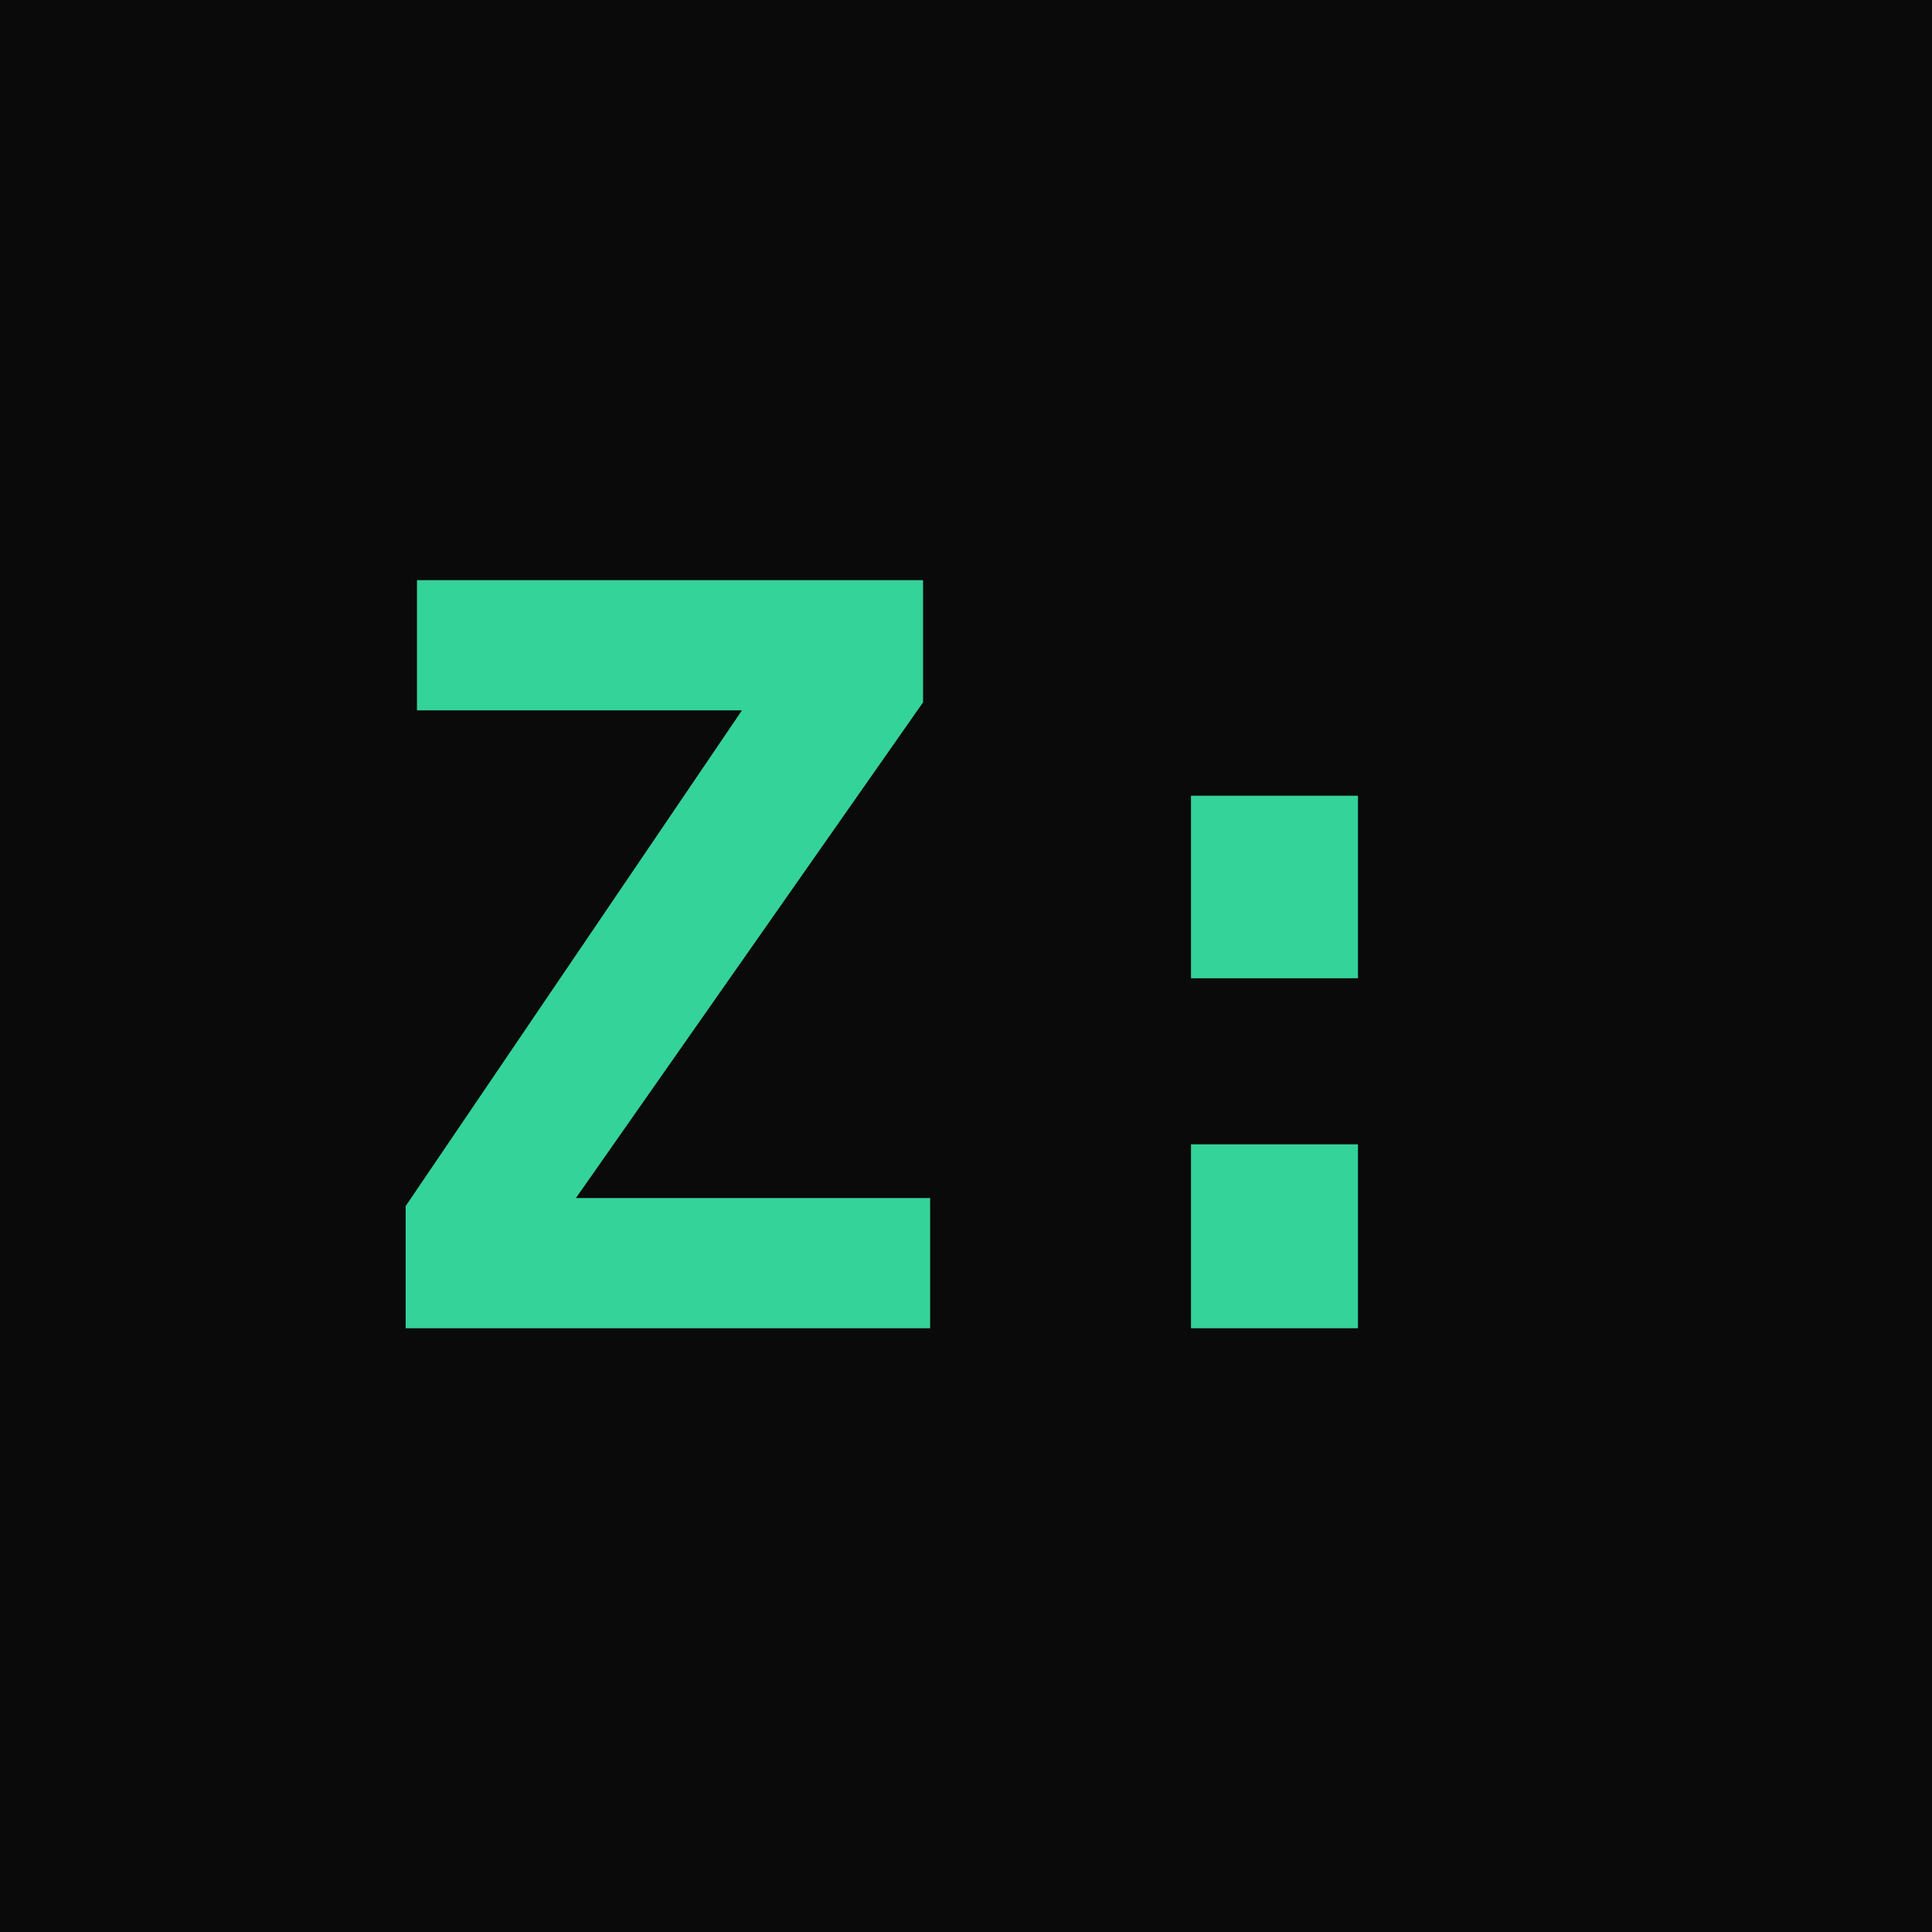
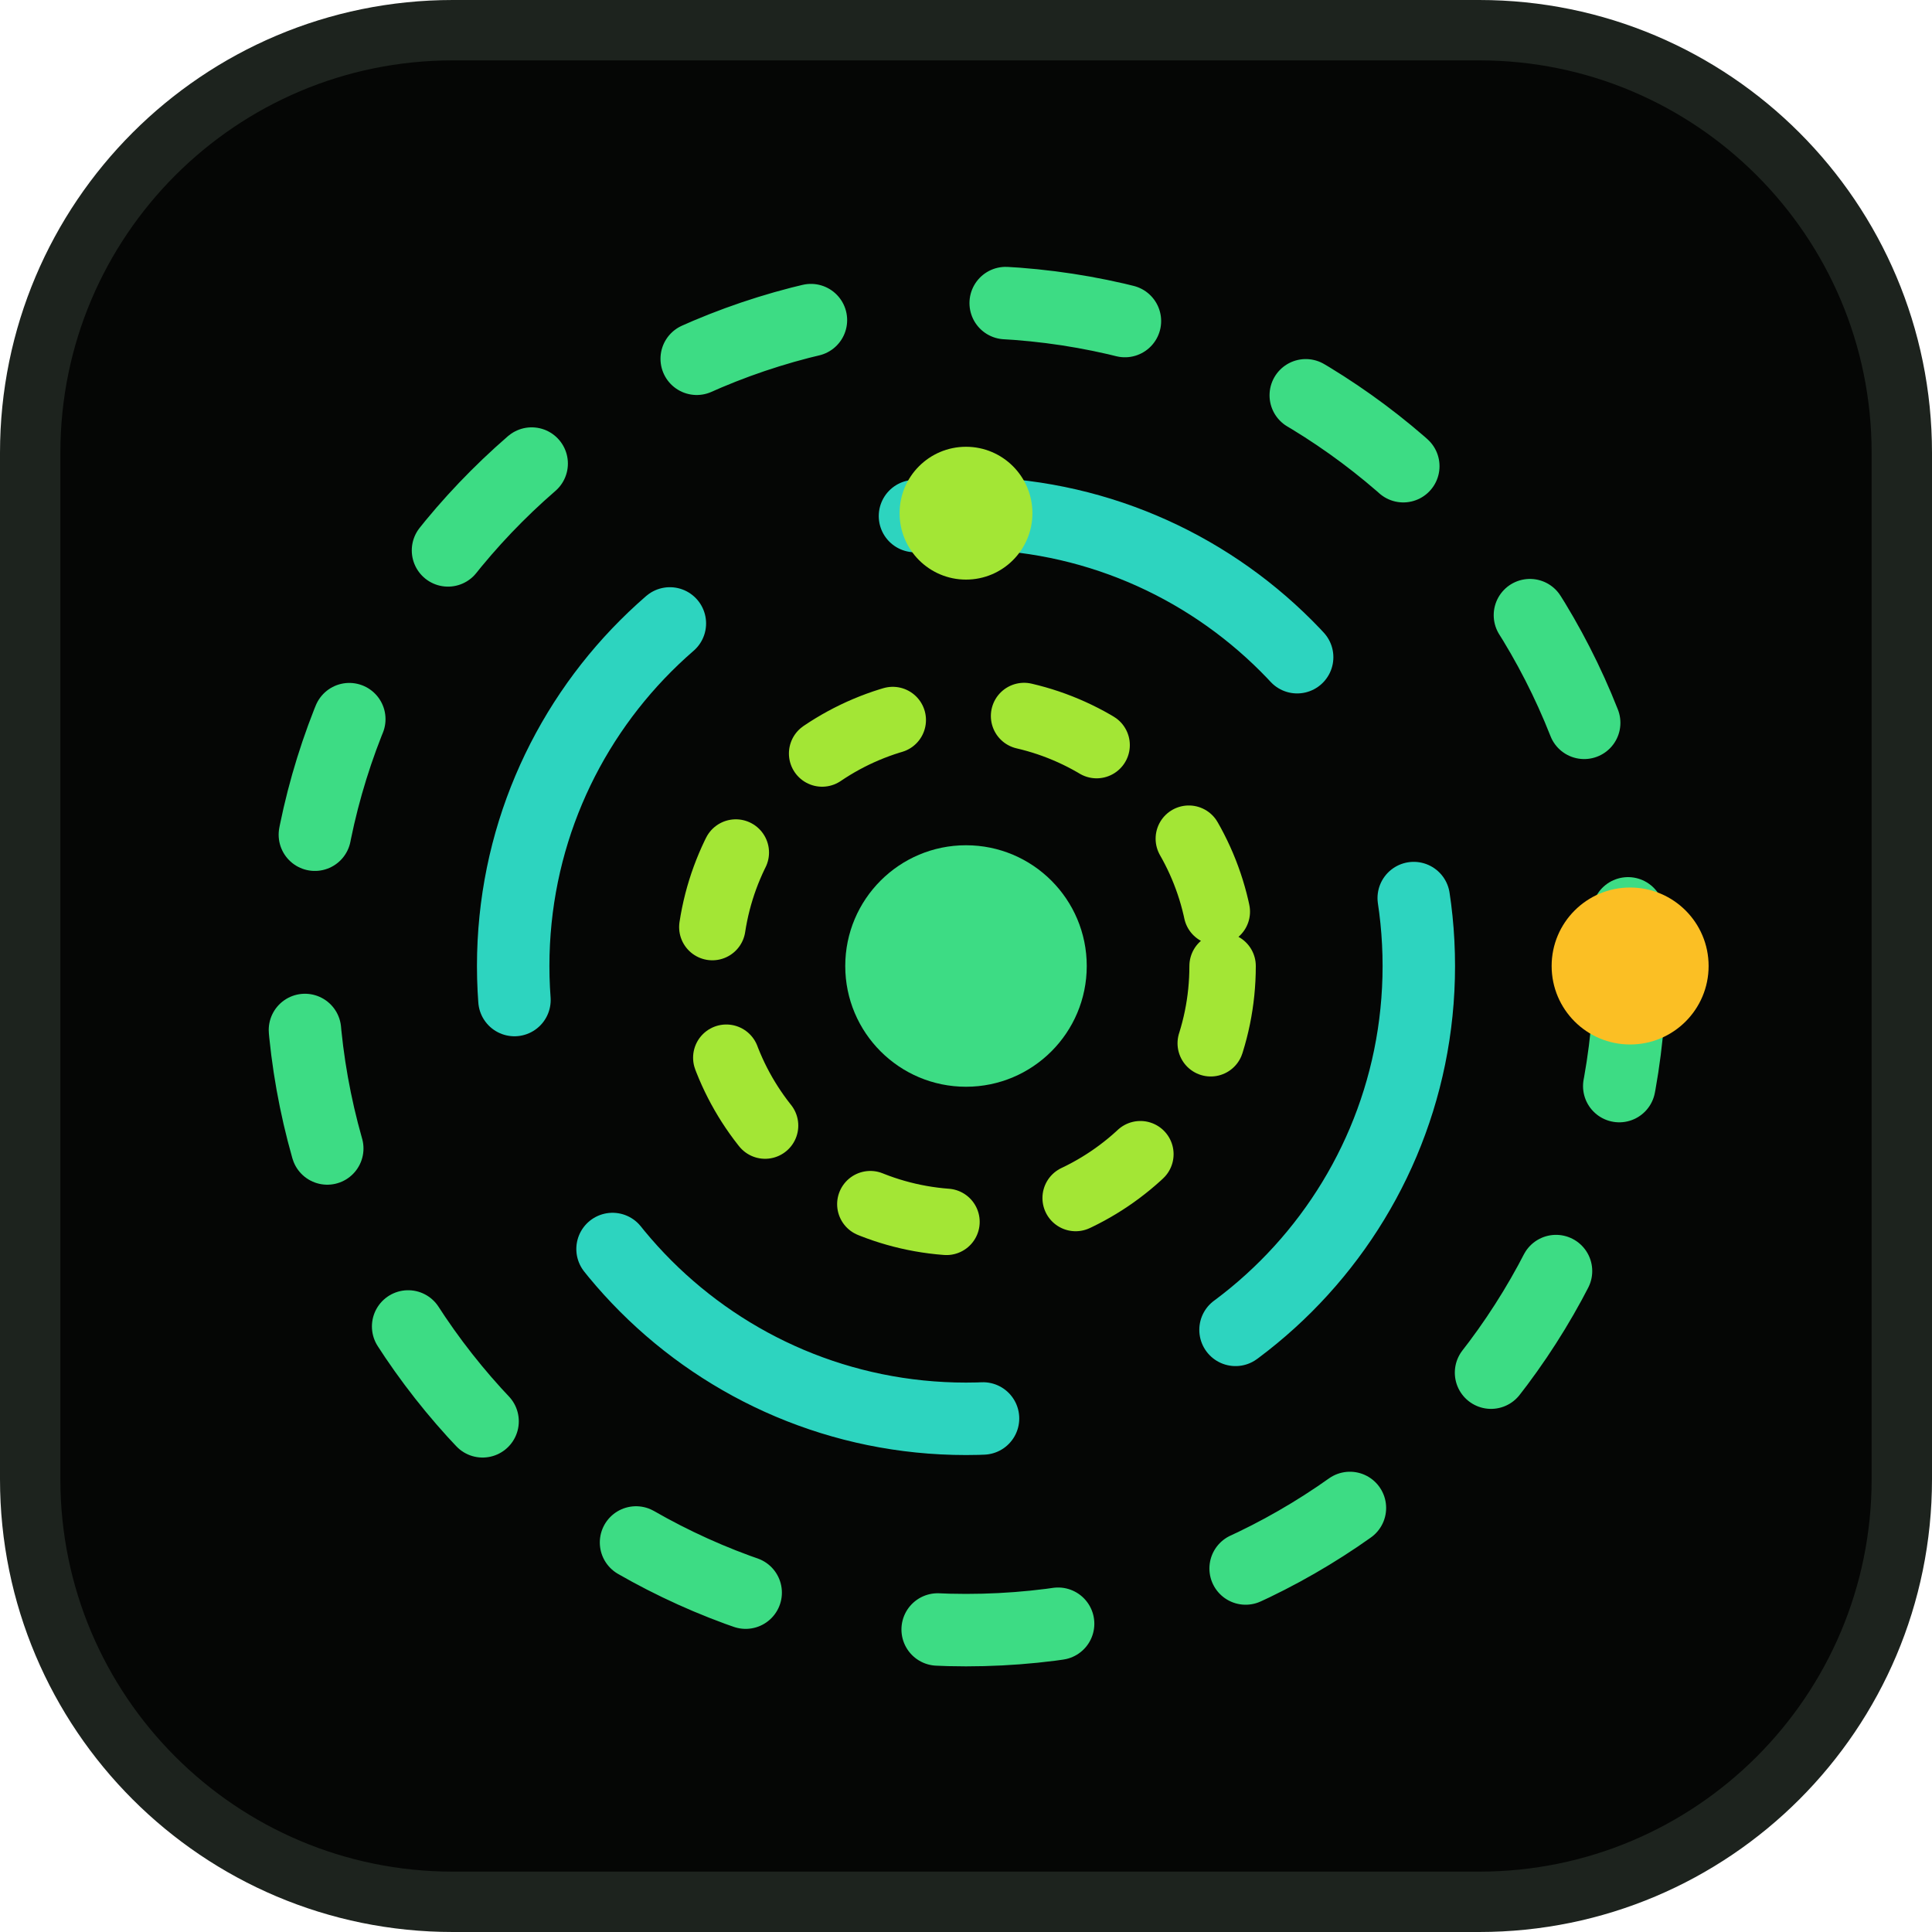
<svg xmlns="http://www.w3.org/2000/svg" viewBox="0 0 64 64">
-   <rect width="64" height="64" fill="#0a0a0b" />
-   <text x="32" y="44" font-family="Menlo, monospace" font-size="34" font-weight="bold" text-anchor="middle" fill="#34d399">Z:</text>
+   <rect x="1" y="1" width="62" height="62" rx="14" fill="#050605" stroke="#1d231e" stroke-width="2" />
+   <circle cx="32" cy="32" r="22" fill="none" stroke="#3ddc84" stroke-width="2.4" stroke-dasharray="4 6.5" stroke-linecap="round" />
+   <circle cx="54" cy="32" r="2.6" fill="#fbbf24" />
+   <circle cx="32" cy="32" r="15" fill="none" stroke="#2dd4bf" stroke-width="2.4" stroke-dasharray="14 9" stroke-linecap="round" />
+   <circle cx="32" cy="17" r="2.2" fill="#a3e635" />
+   <circle cx="32" cy="32" r="8.5" fill="none" stroke="#a3e635" stroke-width="2.2" stroke-dasharray="2.6 4.4" stroke-linecap="round" />
+   <circle cx="32" cy="32" r="4" fill="#3ddc84" />
</svg>
